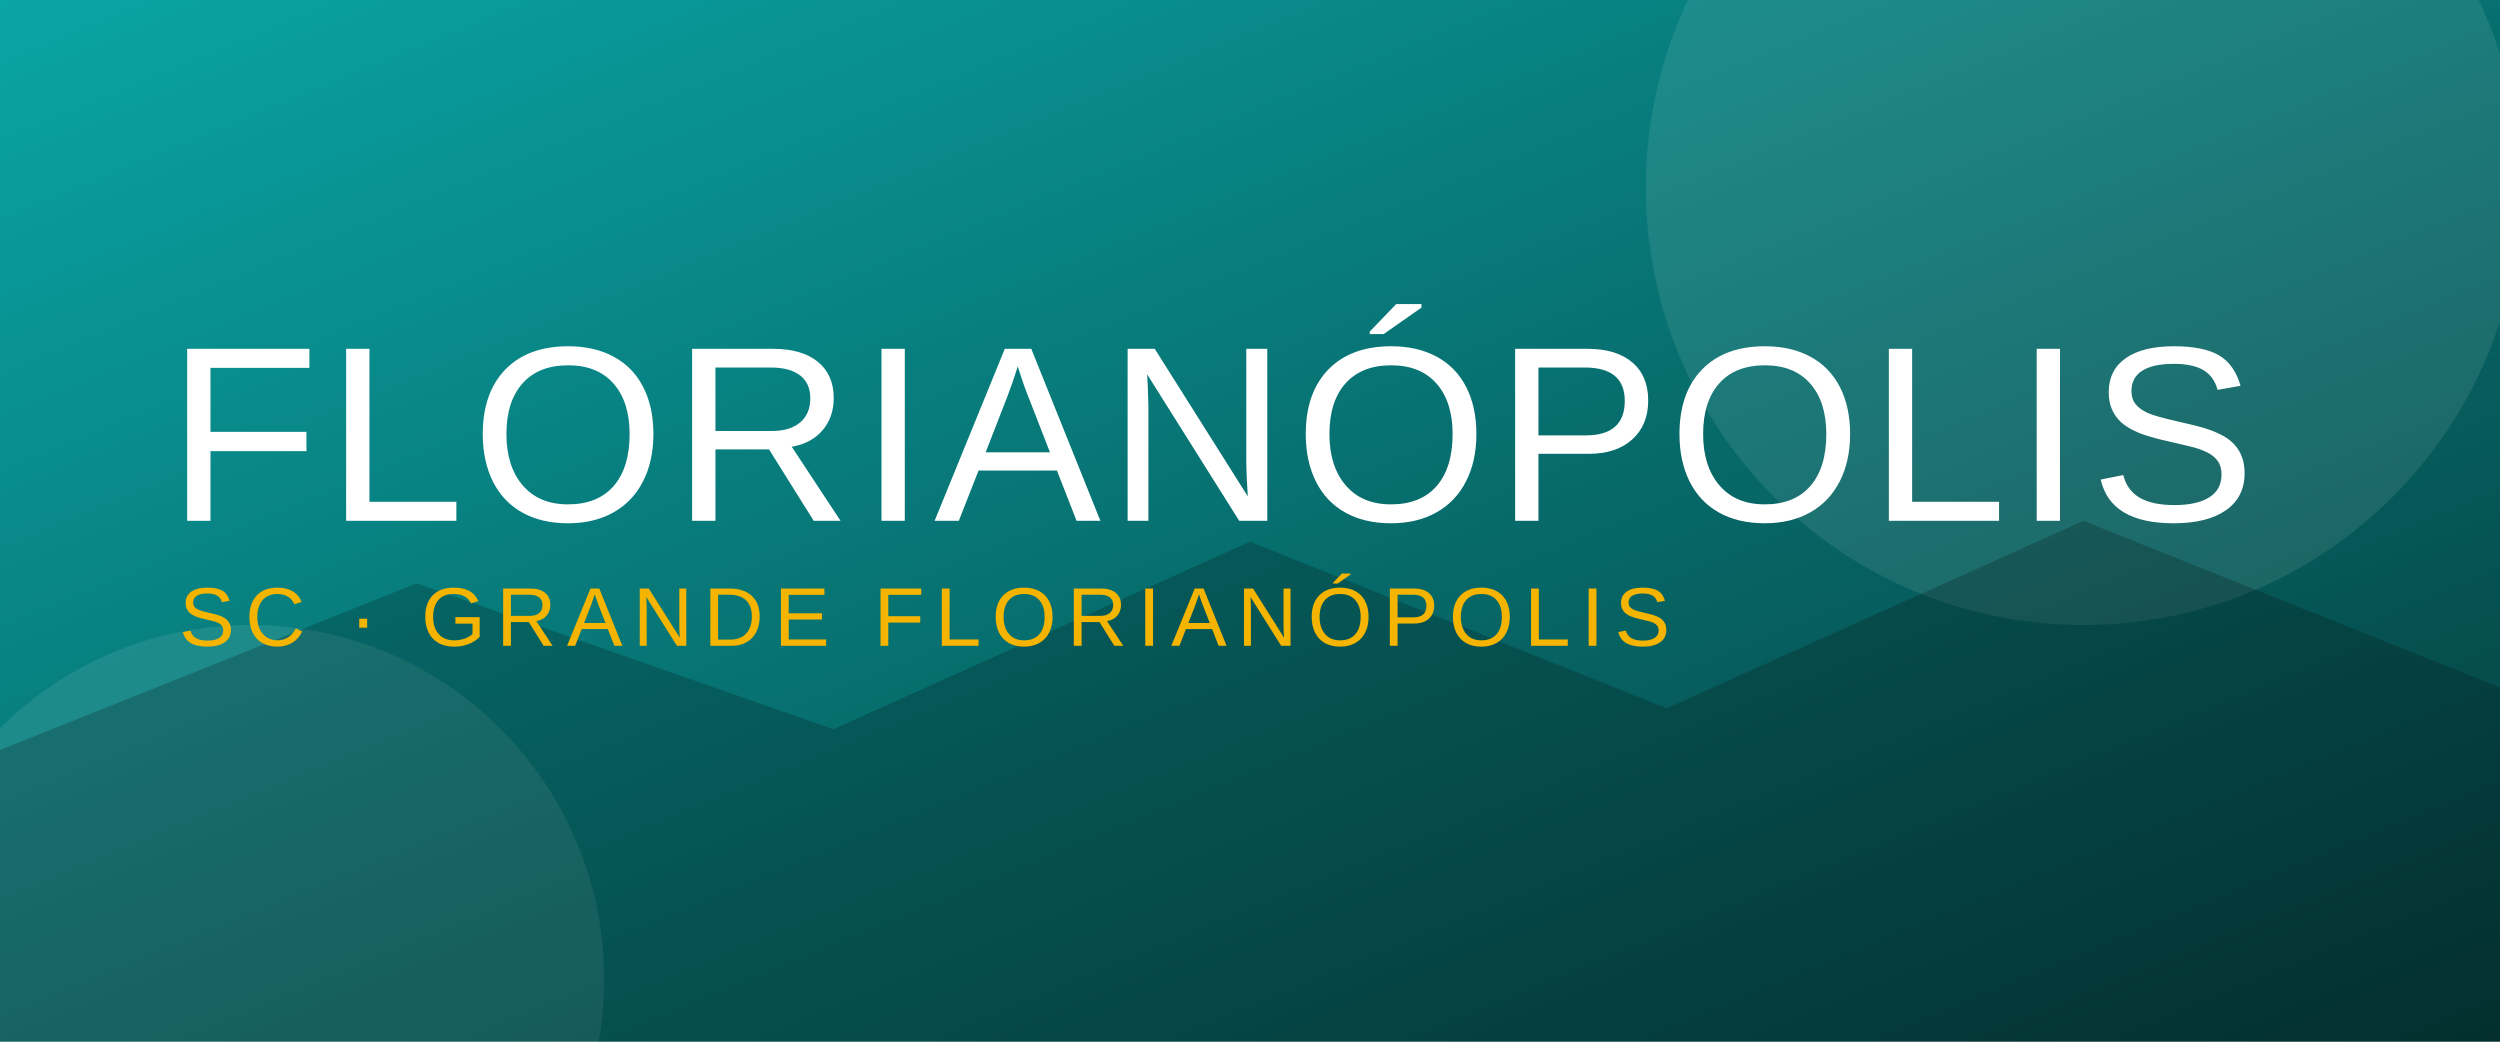
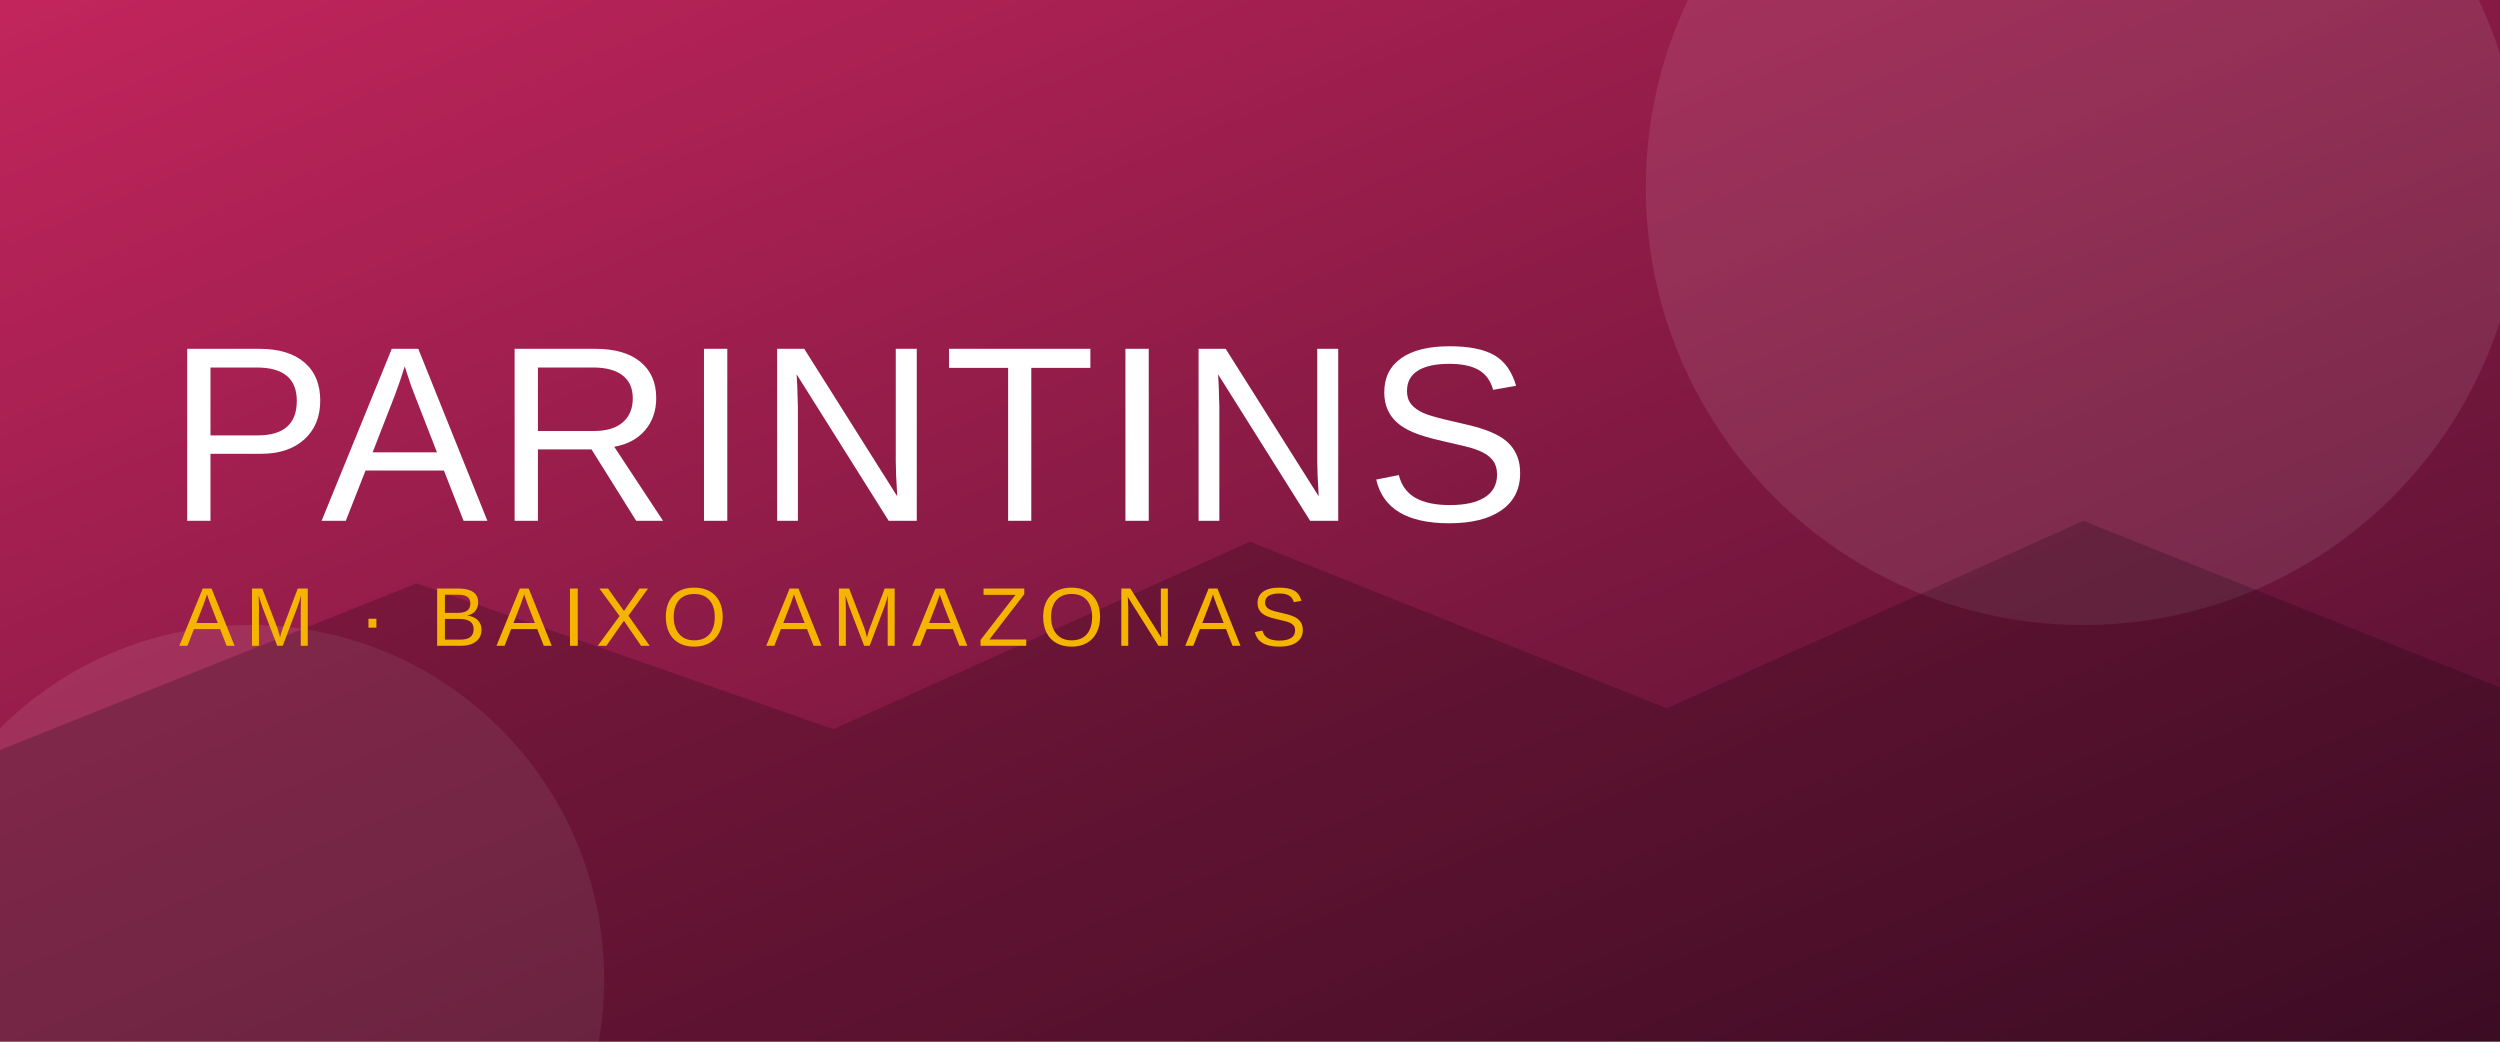
<svg xmlns="http://www.w3.org/2000/svg" width="1200" height="500" viewBox="0 0 1200 500" font-family="Bebas Neue, Arial, sans-serif">
  <defs>
    <linearGradient id="g" x1="0" y1="0" x2="1" y2="1">
-       <stop offset="0" stop-color="#0aa5a5" />
-       <stop offset="1" stop-color="#053a3a" />
+       <stop offset="0" stop-color="#c2255c" />
+       <stop offset="1" stop-color="#4a0f2c" />
    </linearGradient>
  </defs>
  <rect width="1200" height="500" fill="url(#g)" />
  <g fill="#ffffff" opacity="0.09">
    <circle cx="1000" cy="90" r="210" />
    <circle cx="120" cy="470" r="170" />
  </g>
  <path d="M0 360 L200 280 L400 350 L600 260 L800 340 L1000 250 L1200 330 L1200 500 L0 500 Z" fill="#000" opacity="0.2" />
-   <text x="80" y="250" fill="#fff" font-size="120" letter-spacing="3">FLORIANÓPOLIS</text>
-   <text x="86" y="310" fill="#f4b400" font-size="40" letter-spacing="5">SC · GRANDE FLORIANÓPOLIS</text>
+   <text x="80" y="250" fill="#fff" font-size="120" letter-spacing="3">PARINTINS</text>
+   <text x="86" y="310" fill="#f4b400" font-size="40" letter-spacing="5">AM · BAIXO AMAZONAS</text>
</svg>
